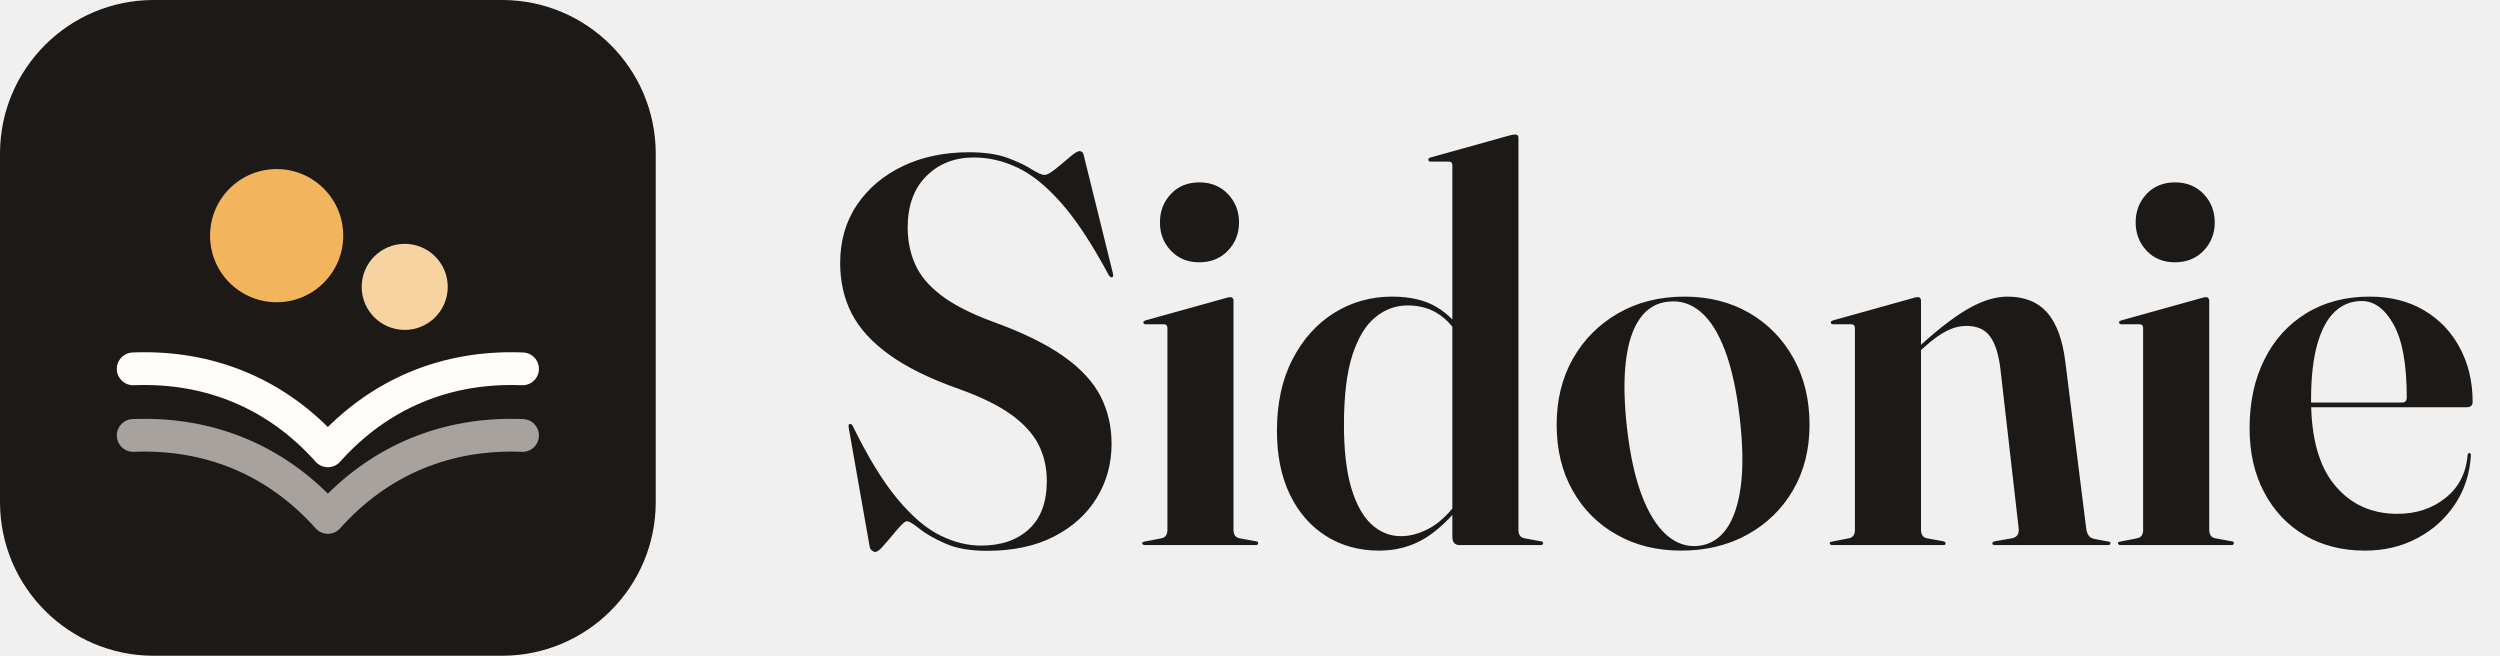
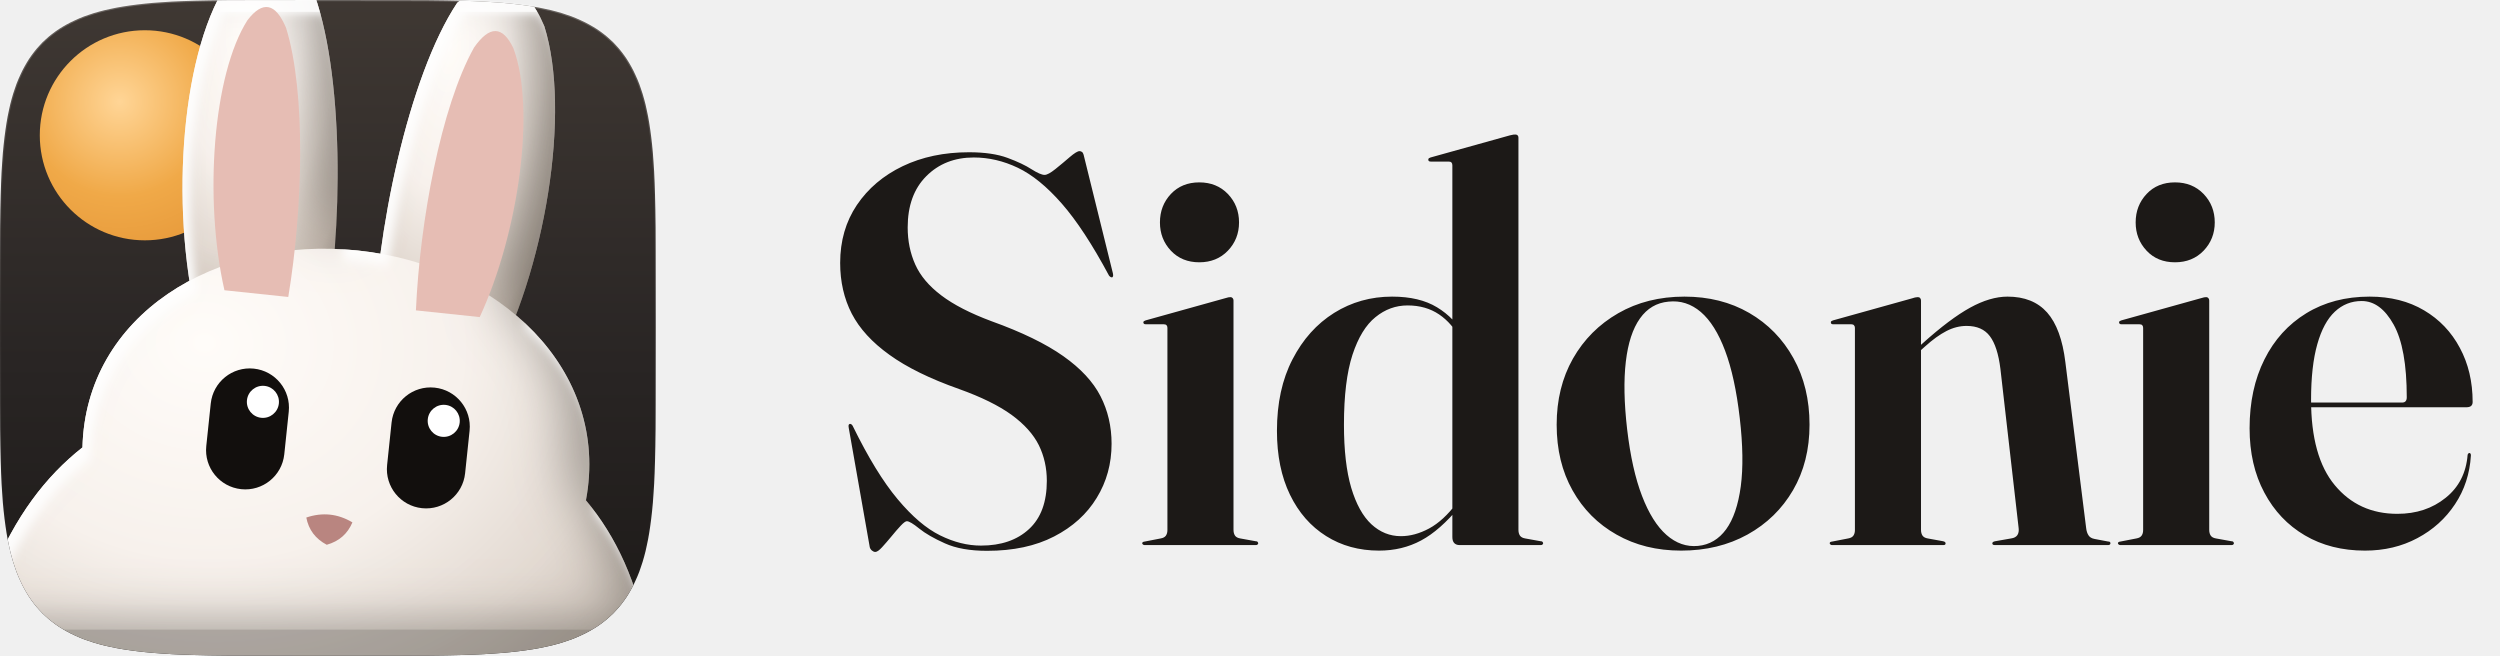
<svg xmlns="http://www.w3.org/2000/svg" viewBox="0 0 244 64" role="img" aria-label="Sidonie">
-   <rect width="64" height="64" rx="15" fill="#1C1917" />
-   <circle cx="27" cy="23" r="6.5" fill="#F2B45C" />
-   <circle cx="39.5" cy="28" r="4.2" fill="#F7D3A1" />
-   <path d="M32 44C27 38.4 20.4 35.7 13 36M32 44C37 38.4 43.6 35.7 51 36" fill="none" stroke="#FFFCF9" stroke-width="3.2" stroke-linecap="round" stroke-linejoin="round" />
-   <path d="M32 50.5C27 44.9 20.4 42.2 13 42.5M32 50.5C37 44.9 43.6 42.2 51 42.5" fill="none" stroke="#A8A29E" stroke-width="3.2" stroke-linecap="round" stroke-linejoin="round" />
+   <svg x="0" y="0" width="64" height="64" viewBox="100 100 824 824">
+     <defs>
+       <path id="squircle" d="M924.0 512.0 L923.9 608.0 L923.8 638.6 L923.5 660.9 L923.1 679.0 L922.6 694.5 L922.0 708.2 L921.2 720.5 L920.4 731.8 L919.4 742.2 L918.3 751.9 L917.1 761.0 L915.8 769.6 L914.4 777.6 L912.8 785.3 L911.2 792.6 L909.4 799.5 L907.5 806.1 L905.4 812.4 L903.3 818.5 L901.0 824.2 L898.5 829.8 L896.0 835.1 L893.3 840.2 L890.5 845.1 L887.6 849.8 L884.5 854.3 L881.2 858.7 L877.9 862.8 L874.3 866.8 L870.7 870.7 L866.8 874.3 L862.8 877.9 L858.7 881.2 L854.3 884.5 L849.8 887.6 L845.1 890.5 L840.2 893.3 L835.1 896.0 L829.8 898.5 L824.2 901.0 L818.5 903.3 L812.4 905.4 L806.1 907.5 L799.5 909.4 L792.6 911.2 L785.3 912.8 L777.6 914.4 L769.6 915.8 L761.0 917.1 L751.9 918.3 L742.2 919.4 L731.8 920.4 L720.5 921.2 L708.2 922.0 L694.5 922.6 L679.0 923.1 L660.9 923.5 L638.6 923.8 L608.0 923.9 L512.0 924.0 L416.0 923.9 L385.4 923.8 L363.1 923.5 L345.0 923.1 L329.5 922.6 L315.8 922.0 L303.5 921.2 L292.2 920.4 L281.8 919.4 L272.1 918.3 L263.0 917.1 L254.4 915.8 L246.4 914.4 L238.7 912.8 L231.4 911.2 L224.5 909.4 L217.9 907.5 L211.6 905.4 L205.5 903.3 L199.8 901.0 L194.2 898.5 L188.9 896.0 L183.8 893.3 L178.9 890.5 L174.2 887.6 L169.7 884.5 L165.3 881.2 L161.2 877.9 L157.2 874.3 L153.3 870.7 L149.7 866.8 L146.1 862.8 L142.8 858.7 L139.5 854.3 L136.4 849.8 L133.5 845.1 L130.7 840.2 L128.0 835.1 L125.5 829.8 L123.0 824.2 L120.7 818.5 L118.6 812.4 L116.5 806.1 L114.6 799.5 L112.8 792.6 L111.2 785.3 L109.6 777.6 L108.2 769.6 L106.9 761.0 L105.7 751.9 L104.6 742.2 L103.6 731.8 L102.8 720.5 L102.0 708.2 L101.4 694.5 L100.9 679.0 L100.5 660.9 L100.2 638.6 L100.1 608.0 L100.0 512.0 L100.1 416.0 L100.2 385.4 L100.5 363.1 L100.9 345.0 L101.4 329.5 L102.0 315.8 L102.8 303.5 L103.6 292.2 L104.6 281.8 L105.7 272.1 L106.9 263.0 L108.2 254.4 L109.6 246.4 L111.2 238.7 L112.8 231.4 L114.6 224.5 L116.5 217.9 L118.6 211.6 L120.7 205.5 L123.0 199.8 L125.5 194.2 L128.0 188.9 L130.7 183.8 L133.5 178.9 L136.4 174.2 L139.5 169.7 L142.8 165.3 L146.1 161.2 L149.7 157.2 L153.3 153.3 L157.2 149.7 L161.2 146.1 L165.3 142.8 L169.7 139.5 L174.2 136.4 L178.9 133.5 L183.8 130.7 L188.9 128.0 L194.2 125.5 L199.8 123.0 L205.5 120.7 L211.6 118.6 L217.9 116.5 L224.5 114.6 L231.4 112.8 L238.7 111.2 L246.4 109.6 L254.4 108.2 L263.0 106.9 L272.1 105.7 L281.8 104.6 L292.2 103.6 L303.5 102.8 L315.8 102.0 L329.5 101.4 L345.0 100.9 L363.1 100.5 L385.4 100.2 L416.0 100.1 L512.0 100.0 L608.0 100.1 L638.6 100.2 L660.9 100.5 L679.0 100.9 L694.5 101.4 L708.2 102.0 L720.5 102.8 L731.8 103.6 L742.2 104.6 L751.9 105.7 L761.0 106.9 L769.6 108.2 L777.6 109.6 L785.3 111.2 L792.6 112.8 L799.5 114.6 L806.1 116.5 L812.4 118.6 L818.5 120.7 L824.2 123.0 L829.8 125.5 L835.1 128.0 L840.2 130.7 L845.1 133.5 L849.8 136.4 L854.3 139.5 L858.7 142.8 L862.8 146.1 L866.8 149.7 L870.7 153.3 L874.3 157.2 L877.9 161.2 L881.2 165.3 L884.5 169.7 L887.6 174.2 L890.5 178.9 L893.3 183.8 L896.0 188.9 L898.5 194.2 L901.0 199.8 L903.3 205.5 L905.4 211.6 L907.5 217.9 L909.4 224.5 L911.2 231.4 L912.8 238.7 L914.4 246.4 L915.8 254.4 L917.1 263.0 L918.3 272.1 L919.4 281.8 L920.4 292.2 L921.2 303.5 L922.0 315.8 L922.6 329.5 L923.1 345.0 L923.5 363.1 L923.8 385.4 L923.9 416.0 Z" />
+       <clipPath id="clip">
+         <use href="#squircle" />
+       </clipPath>
+       <linearGradient id="bg" x1="0" y1="0" x2="0" y2="1">
+         <stop offset="0" stop-color="#3f3833" />
+         <stop offset="0.55" stop-color="#292524" />
+         <stop offset="1" stop-color="#1c1917" />
+       </linearGradient>
+       <linearGradient id="rim" x1="0" y1="0" x2="0" y2="1">
+         <stop offset="0" stop-color="#fff" stop-opacity="0.22" />
+         <stop offset="0.35" stop-color="#fff" stop-opacity="0.04" />
+         <stop offset="1" stop-color="#fff" stop-opacity="0" />
+       </linearGradient>
+       <radialGradient id="body" cx="0.30" cy="0.18" r="0.95">
+         <stop offset="0" stop-color="#fffcf9" />
+         <stop offset="0.38" stop-color="#f7f1ec" />
+         <stop offset="0.62" stop-color="#e2d9d1" />
+         <stop offset="0.86" stop-color="#bfb4aa" />
+         <stop offset="1" stop-color="#958a80" />
+       </radialGradient>
+       <linearGradient id="eye" x1="0" y1="0" x2="0" y2="1">
+         <stop offset="0" stop-color="#050506" />
+         <stop offset="1" stop-color="#26272c" />
+       </linearGradient>
+       <filter id="sculpt" x="-20%" y="-20%" width="140%" height="140%">
+         <feGaussianBlur in="SourceAlpha" stdDeviation="30" result="b1" />
+         <feOffset in="b1" dx="-34" dy="-26" result="o1" />
+         <feComposite in="SourceAlpha" in2="o1" operator="out" result="edge1" />
+         <feFlood flood-color="#463d36" flood-opacity="0.55" />
+         <feComposite in2="edge1" operator="in" result="shade" />
+         <feGaussianBlur in="SourceAlpha" stdDeviation="6" result="b2" />
+         <feOffset in="b2" dx="10" dy="12" result="o2" />
+         <feComposite in="SourceAlpha" in2="o2" operator="out" result="edge2" />
+         <feFlood flood-color="#ffffff" flood-opacity="0.9" />
+         <feComposite in2="edge2" operator="in" result="shine" />
+         <feMerge>
+           <feMergeNode in="SourceGraphic" />
+           <feMergeNode in="shade" />
+           <feMergeNode in="shine" />
+         </feMerge>
+       </filter>
+       <filter id="cast" x="-20%" y="-20%" width="140%" height="140%">
+         <feGaussianBlur in="SourceAlpha" stdDeviation="22" />
+         <feOffset dx="10" dy="6" />
+         <feComponentTransfer>
+           <feFuncA type="linear" slope="0.7" />
+         </feComponentTransfer>
+       </filter>
+       <filter id="eyeInset" x="-30%" y="-30%" width="160%" height="160%">
+         <feGaussianBlur in="SourceAlpha" stdDeviation="5" result="b" />
+         <feOffset in="b" dx="4" dy="7" result="o" />
+         <feComposite in="SourceAlpha" in2="o" operator="out" result="e" />
+         <feFlood flood-color="#000" flood-opacity="0.9" />
+         <feComposite in2="e" operator="in" result="s" />
+         <feMerge>
+           <feMergeNode in="SourceGraphic" />
+           <feMergeNode in="s" />
+         </feMerge>
+       </filter>
+       <filter id="soft" x="-30%" y="-30%" width="160%" height="160%">
+         <feGaussianBlur stdDeviation="14" />
+       </filter>
+       <radialGradient id="moon" cx="0.38" cy="0.34" r="0.75">
+         <stop offset="0" stop-color="#ffd596" />
+         <stop offset="0.6" stop-color="#f0a948" />
+         <stop offset="1" stop-color="#e79a3b" />
+       </radialGradient>
+     </defs>
+     <use href="#squircle" fill="url(#bg)" />
+     <g clip-path="url(#clip)">
+       <circle cx="282" cy="270" r="132" fill="url(#moon)" />
+       <g transform="translate(512 1040) scale(1.12) translate(-512 -1000) rotate(6 512 760)">
+         <g filter="url(#sculpt)">
+           <g fill="url(#body)">
+             <path d="M 350 560 C 300 440 290 260 330 168 Q 372 92 430 152 C 476 240 494 420 484 540 Z" />
+             <path d="M 674 560 C 724 440 734 260 694 168 Q 652 92 594 152 C 548 240 530 420 540 540 Z" />
+             <path d="M 112 1110 C 112 884 152 766 228 692 C 216 544 352 440 512 440 C 672 440 808 544 796 692 C 872 766 912 884 912 1110 Z" />
+           </g>
+         </g>
+         <path d="M 368 500 C 334 400 330 260 362 196 Q 384 160 406 200 C 436 270 446 400 440 500 Z" fill="#e6bdb4" />
+         <path d="M 656 500 C 690 400 694 260 662 196 Q 640 160 618 200 C 588 270 578 400 584 500 Z" fill="#e6bdb4" />
+         <rect x="366" y="584" width="88" height="136" rx="44" fill="#120f0d" />
+         <circle cx="424" cy="620" r="18" fill="#fff" />
+         <rect x="570" y="584" width="88" height="136" rx="44" fill="#120f0d" />
+         <circle cx="628" cy="620" r="18" fill="#fff" />
+         <path d="M 486 744 Q 512 732 538 744 Q 532 764 512 772 Q 492 764 486 744 Z" fill="#b98580" />
+       </g>
+     </g>
+     <use href="#squircle" fill="none" stroke="url(#rim)" stroke-width="3" />
+   </svg>
  <path d="M96.34 53.76L96.34 53.76Q93.83 53.76 92.22 53.03Q90.61 52.31 89.72 51.59Q88.83 50.87 88.51 50.87L88.51 50.87Q88.32 50.87 87.90 51.32Q87.48 51.77 87.00 52.36Q86.51 52.95 86.09 53.41Q85.67 53.87 85.43 53.87L85.43 53.87Q85.27 53.87 85.11 53.74Q84.94 53.60 84.89 53.41L84.89 53.41L82.84 41.78Q82.81 41.61 82.82 41.52Q82.84 41.42 82.89 41.40L82.89 41.40Q82.97 41.34 83.07 41.40Q83.16 41.45 83.22 41.56L83.22 41.56Q85.48 46.18 87.60 48.71Q89.72 51.25 91.75 52.25Q93.77 53.25 95.74 53.25L95.74 53.25Q98.69 53.25 100.43 51.64Q102.17 50.04 102.17 46.93L102.17 46.93Q102.17 45.04 101.39 43.45Q100.60 41.86 98.73 40.49Q96.85 39.13 93.61 37.97L93.61 37.97Q89.34 36.46 86.81 34.63Q84.27 32.81 83.13 30.61Q82 28.41 82 25.66L82 25.66Q82 22.44 83.63 20.01Q85.27 17.58 88.10 16.22Q90.94 14.86 94.58 14.86L94.58 14.86Q96.85 14.86 98.34 15.41Q99.82 15.96 100.68 16.52Q101.55 17.07 101.95 17.07L101.95 17.07Q102.30 17.07 103.02 16.49Q103.74 15.91 104.41 15.33Q105.09 14.75 105.36 14.75L105.36 14.75Q105.49 14.75 105.60 14.83Q105.71 14.91 105.76 15.10L105.76 15.10L108.62 26.68Q108.65 26.84 108.64 26.93Q108.62 27.01 108.57 27.06L108.57 27.06Q108.51 27.09 108.42 27.05Q108.33 27.01 108.24 26.90L108.24 26.90Q105.81 22.36 103.63 19.87Q101.44 17.37 99.33 16.37Q97.23 15.37 95.04 15.37L95.04 15.37Q92.23 15.37 90.41 17.19Q88.59 19.01 88.59 22.20L88.59 22.20Q88.59 24.17 89.33 25.82Q90.07 27.47 91.87 28.83Q93.66 30.19 96.77 31.35L96.77 31.35Q101.22 32.95 103.78 34.76Q106.33 36.56 107.41 38.67Q108.49 40.78 108.49 43.31L108.49 43.31Q108.49 46.23 107.04 48.59Q105.60 50.96 102.88 52.36Q100.17 53.76 96.34 53.76ZM120.39 29.33L120.39 29.33L120.39 51.71Q120.39 52.06 120.54 52.28Q120.69 52.49 121.04 52.55L121.04 52.55L122.53 52.82Q122.69 52.82 122.74 52.89Q122.80 52.95 122.80 53.03L122.80 53.03Q122.80 53.09 122.74 53.14Q122.69 53.20 122.58 53.20L122.58 53.20L111.70 53.20Q111.62 53.20 111.55 53.14Q111.48 53.09 111.48 53.03L111.48 53.03Q111.48 52.95 111.54 52.91Q111.59 52.87 111.75 52.85L111.75 52.85L113.29 52.55Q113.64 52.49 113.79 52.28Q113.94 52.06 113.94 51.74L113.94 51.74L113.94 32.00Q113.94 31.84 113.86 31.75Q113.78 31.65 113.59 31.65L113.59 31.65L111.84 31.65Q111.70 31.65 111.65 31.60Q111.59 31.54 111.59 31.46L111.59 31.46Q111.59 31.38 111.66 31.34Q111.73 31.30 111.81 31.27L111.81 31.27L119.56 29.11Q119.80 29.03 119.89 29.02Q119.99 29.00 120.10 29.00L120.10 29.00Q120.23 29.00 120.31 29.10Q120.39 29.19 120.39 29.33ZM117.05 25.60L117.05 25.60Q115.35 25.60 114.28 24.47Q113.21 23.33 113.21 21.71L113.21 21.71Q113.21 20.07 114.28 18.93Q115.35 17.80 117.05 17.80L117.05 17.80Q118.75 17.80 119.84 18.93Q120.93 20.07 120.93 21.71L120.93 21.71Q120.93 23.33 119.84 24.47Q118.75 25.60 117.05 25.60ZM141.75 52.41L141.75 50.09L141.75 49.96L141.75 16.13Q141.75 15.96 141.67 15.87Q141.59 15.77 141.40 15.77L141.40 15.77L139.65 15.77Q139.51 15.77 139.46 15.72Q139.40 15.67 139.40 15.59L139.40 15.59Q139.40 15.48 139.47 15.44Q139.54 15.40 139.62 15.37L139.62 15.37L147.37 13.21Q147.61 13.16 147.70 13.14Q147.80 13.13 147.91 13.13L147.91 13.13Q148.04 13.13 148.12 13.21Q148.20 13.29 148.20 13.43L148.20 13.43L148.20 51.71Q148.20 52.06 148.35 52.28Q148.50 52.49 148.85 52.55L148.85 52.55L150.34 52.82Q150.50 52.82 150.55 52.89Q150.61 52.95 150.61 53.03L150.61 53.03Q150.61 53.09 150.55 53.14Q150.50 53.20 150.39 53.20L150.39 53.20L142.45 53.20Q142.13 53.20 141.94 53.01Q141.75 52.82 141.75 52.41L141.75 52.41ZM124.63 42.05L124.63 42.05Q124.63 38.00 126.15 35.07Q127.66 32.14 130.21 30.54Q132.76 28.95 135.87 28.95L135.87 28.95Q138.54 28.95 140.25 29.99Q141.97 31.03 142.99 32.84L142.99 32.84L142.51 33.08Q141.75 31.57 140.46 30.69Q139.16 29.81 137.38 29.81L137.38 29.81Q135.65 29.81 134.25 30.95Q132.84 32.08 132.00 34.63Q131.17 37.19 131.17 41.45L131.17 41.45Q131.17 45.20 131.88 47.61Q132.60 50.01 133.85 51.17Q135.11 52.33 136.73 52.33L136.73 52.33Q138.08 52.33 139.48 51.58Q140.89 50.82 142.18 49.09L142.18 49.09L142.48 49.42Q140.54 51.77 138.70 52.75Q136.86 53.74 134.60 53.74L134.60 53.74Q131.68 53.74 129.43 52.32Q127.17 50.90 125.90 48.28Q124.63 45.66 124.63 42.05ZM164.40 28.95L164.40 28.95Q167.97 28.95 170.72 30.54Q173.48 32.14 175.04 34.96Q176.61 37.78 176.61 41.45L176.61 41.45Q176.61 45.07 175.00 47.84Q173.39 50.60 170.56 52.17Q167.72 53.74 164.08 53.74L164.08 53.74Q160.52 53.74 157.78 52.18Q155.03 50.63 153.48 47.86Q151.93 45.10 151.93 41.45L151.93 41.45Q151.93 37.81 153.52 35.00Q155.12 32.19 157.94 30.57Q160.76 28.95 164.40 28.95ZM165.73 53.28L165.73 53.28Q167.40 53.12 168.47 51.66Q169.53 50.20 169.90 47.47Q170.26 44.75 169.80 40.80L169.80 40.80Q169.34 36.81 168.37 34.23Q167.40 31.65 166.00 30.45Q164.59 29.25 162.84 29.44L162.84 29.44Q161.11 29.60 160.06 31.08Q159.00 32.57 158.68 35.30Q158.36 38.02 158.81 41.91L158.81 41.91Q159.27 45.83 160.26 48.40Q161.25 50.98 162.65 52.21Q164.05 53.44 165.73 53.28ZM187.49 29.33L187.49 29.33L187.49 51.71Q187.49 52.06 187.64 52.28Q187.79 52.49 188.14 52.55L188.14 52.55L189.62 52.82Q189.89 52.87 189.89 53.03L189.89 53.03Q189.89 53.20 189.68 53.20L189.68 53.20L178.79 53.20Q178.71 53.20 178.65 53.14Q178.58 53.09 178.58 53.03L178.58 53.03Q178.58 52.95 178.63 52.91Q178.69 52.87 178.85 52.85L178.85 52.85L180.39 52.55Q180.74 52.49 180.89 52.28Q181.04 52.06 181.04 51.74L181.04 51.74L181.04 32.00Q181.04 31.84 180.95 31.75Q180.87 31.65 180.69 31.65L180.69 31.65L178.93 31.65Q178.79 31.65 178.74 31.60Q178.69 31.54 178.69 31.46L178.69 31.46Q178.69 31.38 178.75 31.34Q178.82 31.30 178.90 31.27L178.90 31.27L186.65 29.11Q186.89 29.03 186.99 29.02Q187.08 29.00 187.19 29.00L187.19 29.00Q187.33 29.00 187.41 29.10Q187.49 29.19 187.49 29.33ZM187.89 33.81L186.95 34.65L186.68 34.38L187.65 33.51Q190.32 31.11 192.28 30.03Q194.24 28.95 195.94 28.95L195.94 28.95Q198.42 28.95 199.80 30.50Q201.18 32.06 201.58 35.35L201.58 35.35L203.61 51.55Q203.66 51.98 203.84 52.25Q204.01 52.52 204.42 52.60L204.42 52.60L205.74 52.85Q205.88 52.85 205.93 52.90Q205.98 52.95 205.98 53.03L205.98 53.03Q205.98 53.09 205.93 53.14Q205.88 53.20 205.77 53.20L205.77 53.20L194.70 53.20Q194.45 53.20 194.45 53.03L194.45 53.03Q194.45 52.87 194.75 52.82L194.75 52.82L196.29 52.55Q196.72 52.49 196.90 52.22Q197.07 51.95 197.02 51.55L197.02 51.55L195.24 36.00Q194.97 33.81 194.21 32.81Q193.46 31.81 191.94 31.81L191.94 31.81Q190.94 31.81 189.97 32.31Q189.00 32.81 187.89 33.81L187.89 33.81ZM215.62 29.33L215.62 29.33L215.62 51.71Q215.62 52.06 215.77 52.28Q215.92 52.49 216.27 52.55L216.27 52.55L217.76 52.82Q217.92 52.82 217.97 52.89Q218.03 52.95 218.03 53.03L218.03 53.03Q218.03 53.09 217.97 53.14Q217.92 53.20 217.81 53.20L217.81 53.20L206.93 53.20Q206.85 53.20 206.78 53.14Q206.71 53.09 206.71 53.03L206.71 53.03Q206.71 52.95 206.77 52.91Q206.82 52.87 206.98 52.85L206.98 52.85L208.52 52.55Q208.87 52.49 209.02 52.28Q209.17 52.06 209.17 51.74L209.17 51.74L209.17 32.00Q209.17 31.84 209.09 31.75Q209.01 31.65 208.82 31.65L208.82 31.65L207.06 31.65Q206.93 31.65 206.88 31.60Q206.82 31.54 206.82 31.46L206.82 31.46Q206.82 31.38 206.89 31.34Q206.96 31.30 207.04 31.27L207.04 31.27L214.79 29.11Q215.03 29.03 215.12 29.02Q215.22 29.00 215.33 29.00L215.33 29.00Q215.46 29.00 215.54 29.10Q215.62 29.19 215.62 29.33ZM212.28 25.60L212.28 25.60Q210.57 25.60 209.51 24.47Q208.44 23.33 208.44 21.71L208.44 21.71Q208.44 20.07 209.51 18.93Q210.57 17.80 212.28 17.80L212.28 17.80Q213.98 17.80 215.07 18.93Q216.16 20.07 216.16 21.71L216.16 21.71Q216.16 23.33 215.07 24.47Q213.98 25.60 212.28 25.60ZM241.33 39.24L241.33 39.24Q241.33 39.48 241.18 39.62Q241.03 39.75 240.71 39.75L240.71 39.75L223.99 39.75L223.99 39.29L234.44 39.29Q234.90 39.29 234.90 38.78L234.90 38.78Q234.90 33.97 233.62 31.68Q232.34 29.38 230.50 29.38L230.50 29.38Q228.99 29.38 227.88 30.42Q226.77 31.46 226.17 33.59Q225.56 35.73 225.56 39.02L225.56 39.02Q225.56 44.58 227.88 47.36Q230.20 50.15 233.98 50.15L233.98 50.15Q236.76 50.15 238.69 48.59Q240.63 47.04 240.84 44.39L240.84 44.39Q240.87 44.29 240.92 44.25Q240.98 44.21 241.00 44.21L241.00 44.21Q241.06 44.21 241.11 44.26Q241.16 44.31 241.16 44.45L241.16 44.45Q241.00 47.12 239.61 49.21Q238.22 51.31 235.94 52.52Q233.66 53.74 230.82 53.74L230.82 53.74Q227.48 53.74 224.95 52.25Q222.43 50.77 221.00 48.08Q219.56 45.39 219.56 41.80L219.56 41.80Q219.56 37.97 221.01 35.08Q222.45 32.19 225.10 30.57Q227.75 28.95 231.28 28.95L231.28 28.95Q234.33 28.95 236.59 30.29Q238.84 31.62 240.08 33.95Q241.33 36.27 241.33 39.24Z" fill="#1C1917" />
</svg>
